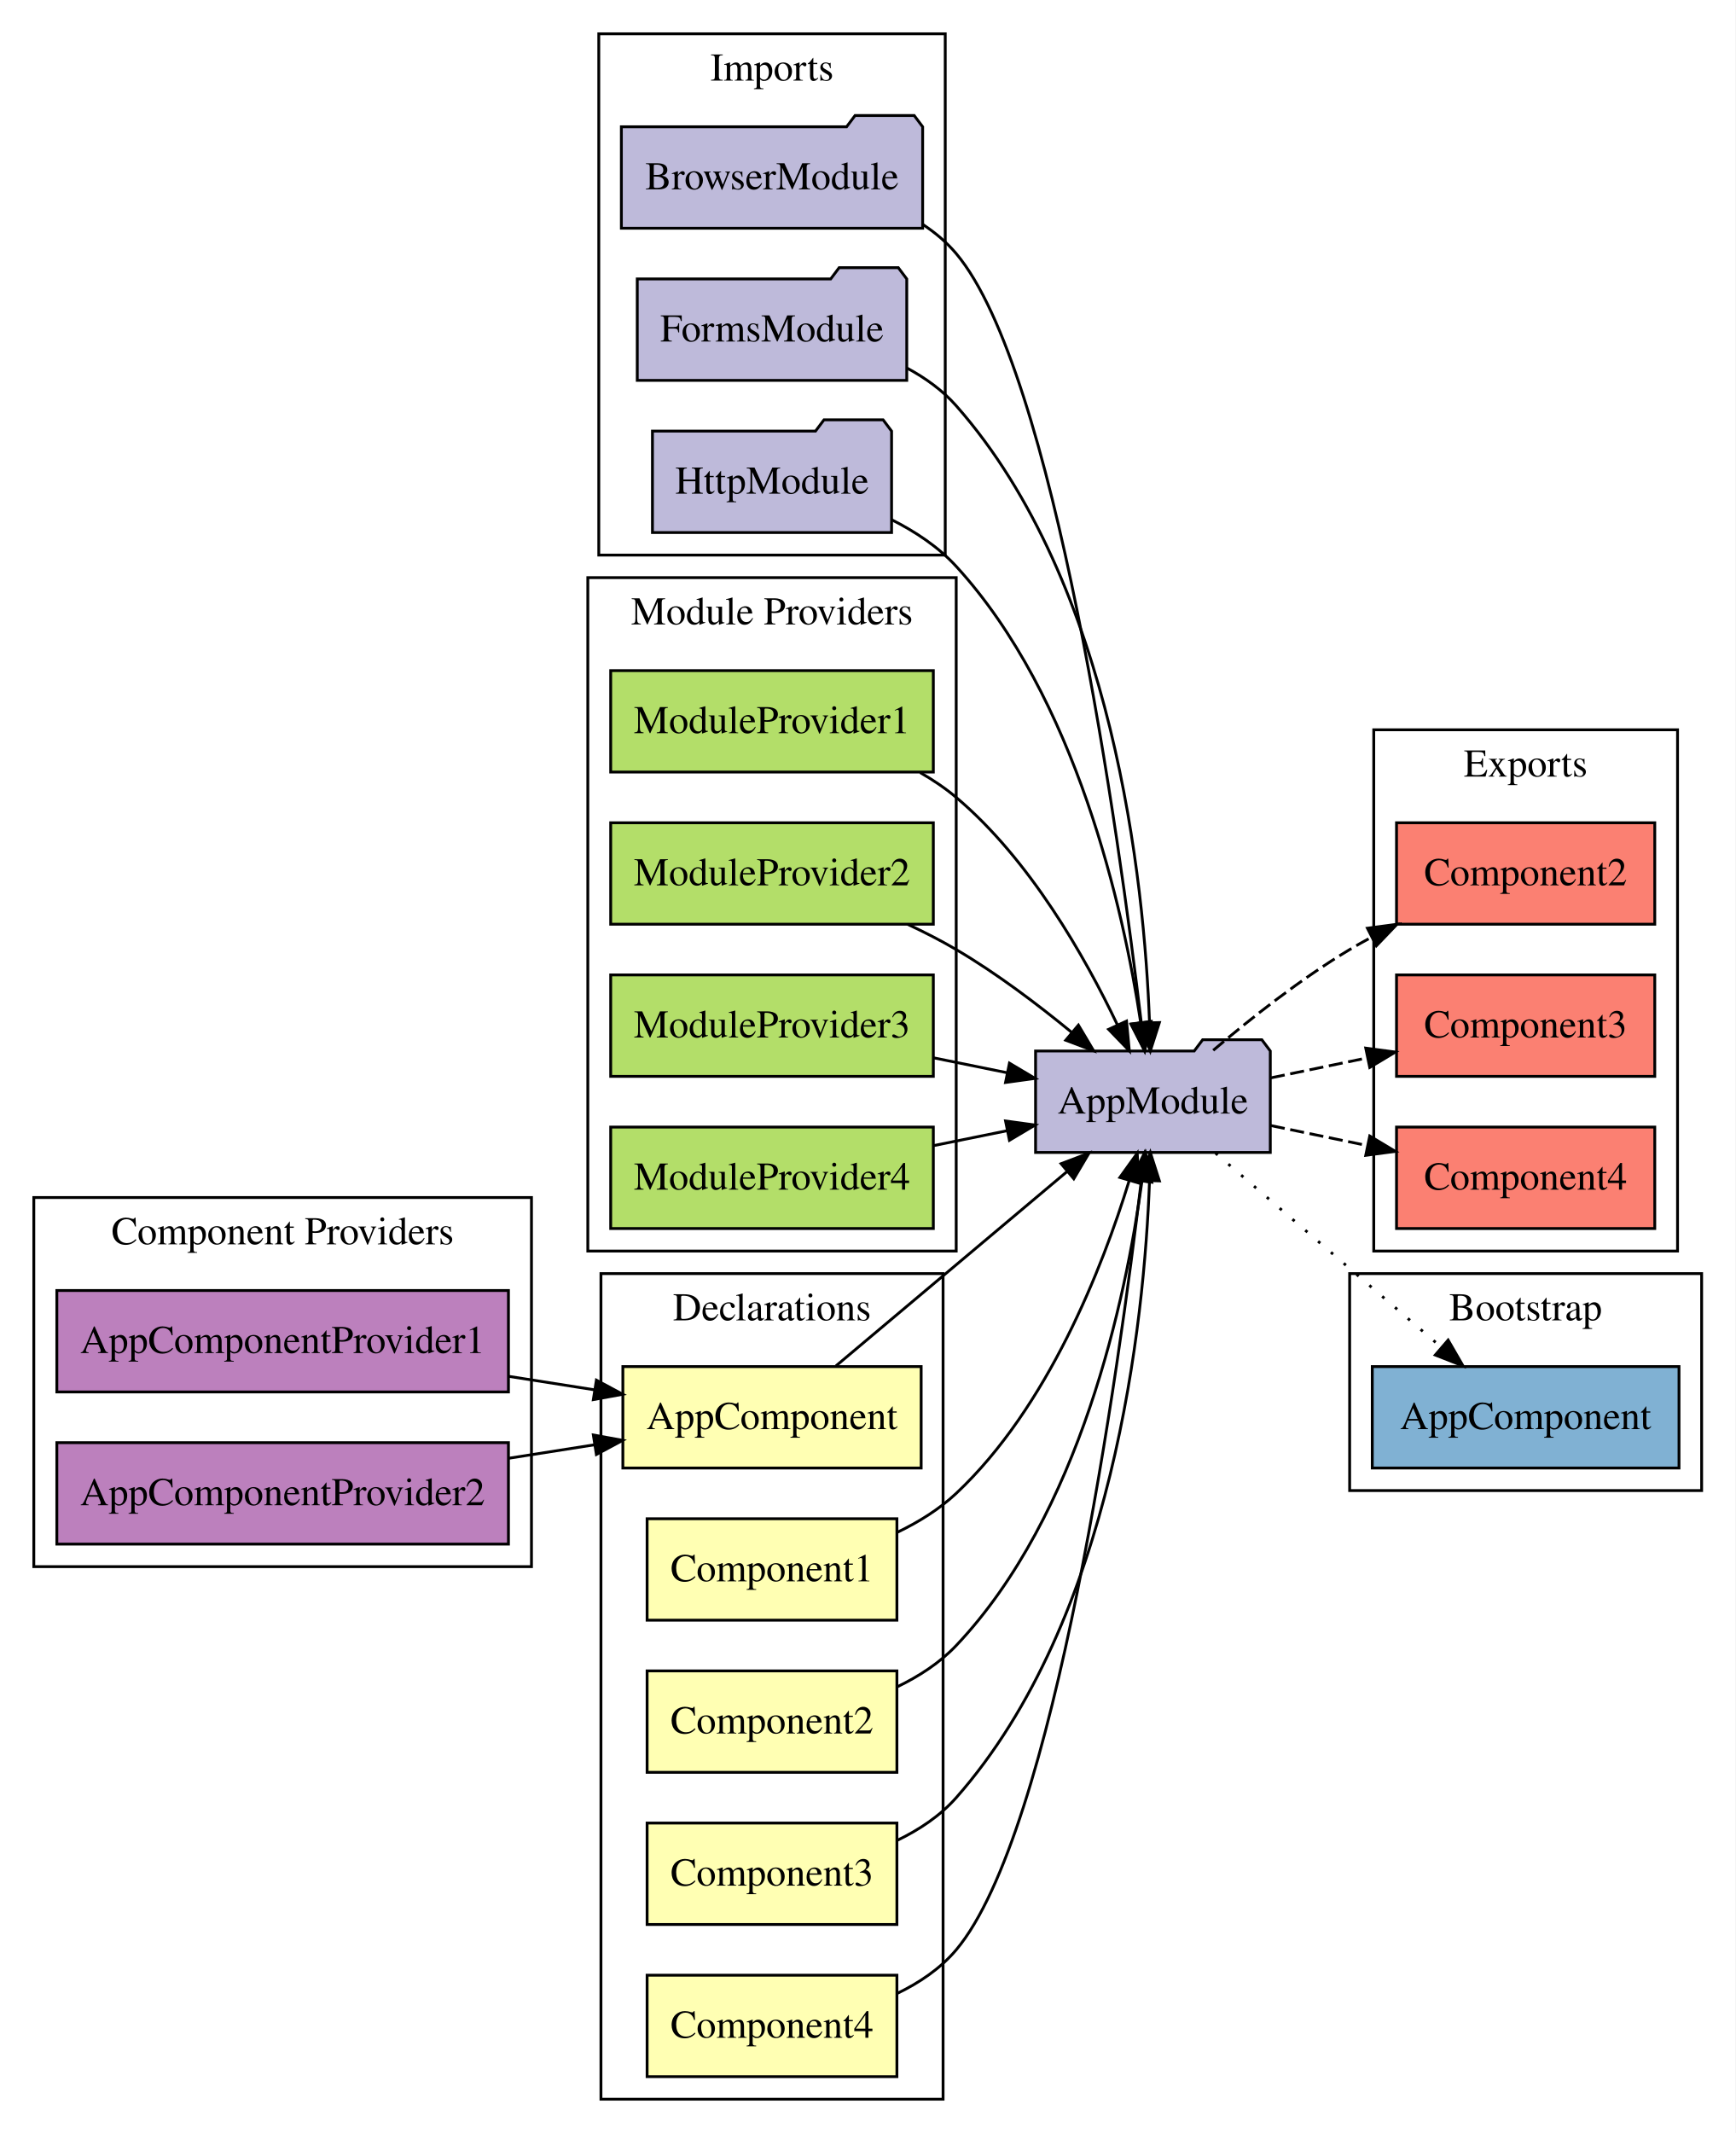
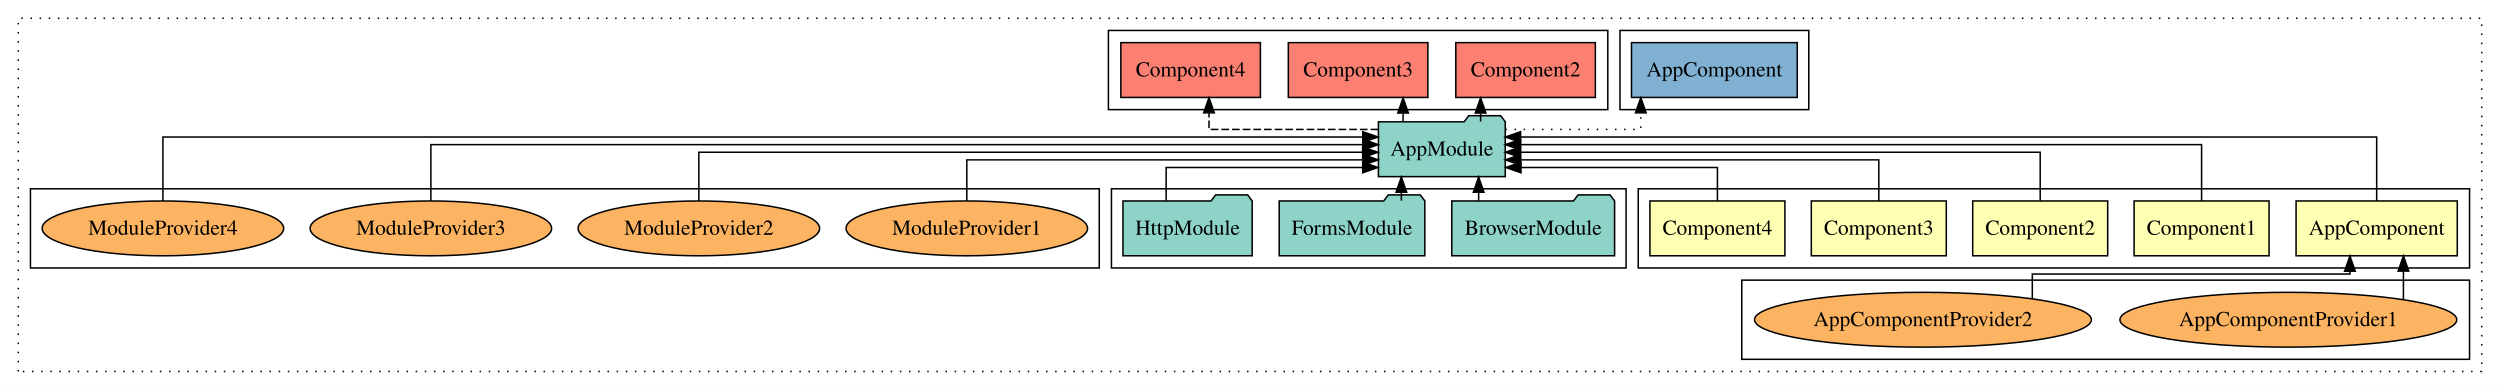
- <svg xmlns="http://www.w3.org/2000/svg" width="616pt" height="757pt" viewBox="0.00 0.00 616.00 757.00">
-   <g id="graph0" class="graph" transform="scale(1 1) rotate(0) translate(4 753)">
-     <polygon fill="white" stroke="none" points="-4,4 -4,-753 612.002,-753 612.002,4 -4,4" />
+ <svg xmlns="http://www.w3.org/2000/svg" width="1642pt" height="256pt" viewBox="0.00 0.00 1642.00 256.00">
+   <g id="graph0" class="graph" transform="scale(1 1) rotate(0) translate(4 252)">
+     <polygon fill="white" stroke="none" points="-4,4 -4,-252 1638,-252 1638,4 -4,4" />
+     <g id="clust1" class="cluster">
+       <polygon fill="none" stroke="black" stroke-dasharray="1,5" points="8,-8 8,-240 1626,-240 1626,-8 8,-8" />
+     </g>
    <g id="clust2" class="cluster">
-       <polygon fill="none" stroke="black" points="209.308,-8 209.308,-301 330.747,-301 330.747,-8 209.308,-8" />
-       <text text-anchor="middle" x="270.027" y="-284.4" font-family="Times,serif" font-size="14.00">Declarations</text>
+       <polygon fill="none" stroke="black" points="1072,-76 1072,-128 1618,-128 1618,-76 1072,-76" />
    </g>
    <g id="clust3" class="cluster">
-       <polygon fill="none" stroke="black" points="8,-197 8,-328 184.648,-328 184.648,-197 8,-197" />
-       <text text-anchor="middle" x="96.324" y="-311.4" font-family="Times,serif" font-size="14.00">Component Providers</text>
+       <polygon fill="none" stroke="black" points="1140,-16 1140,-68 1618,-68 1618,-16 1140,-16" />
    </g>
-     <g id="clust4" class="cluster">
-       <polygon fill="none" stroke="black" points="208.541,-556 208.541,-741 331.514,-741 331.514,-556 208.541,-556" />
-       <text text-anchor="middle" x="270.027" y="-724.4" font-family="Times,serif" font-size="14.00">Imports</text>
+     <g id="clust8" class="cluster">
+       <polygon fill="none" stroke="black" points="726,-76 726,-128 1064,-128 1064,-76 726,-76" />
    </g>
-     <g id="clust5" class="cluster">
-       <polygon fill="none" stroke="black" points="483.617,-309 483.617,-494 591.449,-494 591.449,-309 483.617,-309" />
-       <text text-anchor="middle" x="537.533" y="-477.4" font-family="Times,serif" font-size="14.00">Exports</text>
+     <g id="clust9" class="cluster">
+       <polygon fill="none" stroke="black" points="724,-180 724,-232 1052,-232 1052,-180 724,-180" />
    </g>
-     <g id="clust6" class="cluster">
-       <polygon fill="none" stroke="black" points="475.063,-224 475.063,-301 600.002,-301 600.002,-224 475.063,-224" />
-       <text text-anchor="middle" x="537.533" y="-284.4" font-family="Times,serif" font-size="14.00">Bootstrap</text>
+     <g id="clust10" class="cluster">
+       <polygon fill="none" stroke="black" points="1060,-180 1060,-232 1184,-232 1184,-180 1060,-180" />
    </g>
-     <g id="clust7" class="cluster">
-       <polygon fill="none" stroke="black" points="204.648,-309 204.648,-548 335.407,-548 335.407,-309 204.648,-309" />
-       <text text-anchor="middle" x="270.027" y="-531.4" font-family="Times,serif" font-size="14.00">Module Providers</text>
+     <g id="clust11" class="cluster">
+       <polygon fill="none" stroke="black" points="16,-76 16,-128 718,-128 718,-76 16,-76" />
    </g>
    <g id="node1" class="node">
-       <polygon fill="#ffffb3" stroke="black" points="322.967,-268 217.087,-268 217.087,-232 322.967,-232 322.967,-268" />
-       <text text-anchor="middle" x="270.027" y="-245.8" font-family="Times,serif" font-size="14.00">AppComponent</text>
+       <polygon fill="#ffffb3" stroke="black" points="1609.94,-120 1504.06,-120 1504.06,-84 1609.94,-84 1609.94,-120" />
+       <text text-anchor="middle" x="1557" y="-97.8" font-family="Times,serif" font-size="14.00">AppComponent</text>
    </g>
    <g id="node6" class="node">
-       <polygon fill="#bebada" stroke="black" points="446.892,-380 443.892,-384 422.892,-384 419.892,-380 363.578,-380 363.578,-344 446.892,-344 446.892,-380" />
-       <text text-anchor="middle" x="405.235" y="-357.8" font-family="Times,serif" font-size="14.00">AppModule</text>
+       <polygon fill="#8dd3c7" stroke="black" points="984.657,-172 981.657,-176 960.657,-176 957.657,-172 901.343,-172 901.343,-136 984.657,-136 984.657,-172" />
+       <text text-anchor="middle" x="943" y="-149.8" font-family="Times,serif" font-size="14.00">AppModule</text>
    </g>
    <g id="edge1" class="edge">
-       <path fill="none" stroke="black" d="M292.726,-268.244C315.078,-287.037 350.059,-316.449 374.875,-337.314" />
-       <polygon fill="black" stroke="black" points="372.639,-340.007 382.546,-343.764 377.144,-334.649 372.639,-340.007" />
+       <path fill="none" stroke="black" d="M1557,-120.002C1557,-137.675 1557,-162 1557,-162 1557,-162 994.72,-162 994.72,-162" />
+       <polygon fill="black" stroke="black" points="994.72,-158.5 984.72,-162 994.72,-165.5 994.72,-158.5" />
    </g>
    <g id="node2" class="node">
-       <polygon fill="#ffffb3" stroke="black" points="314.36,-214 225.694,-214 225.694,-178 314.36,-178 314.36,-214" />
-       <text text-anchor="middle" x="270.027" y="-191.8" font-family="Times,serif" font-size="14.00">Component1</text>
+       <polygon fill="#ffffb3" stroke="black" points="1486.33,-120 1397.67,-120 1397.67,-84 1486.33,-84 1486.33,-120" />
+       <text text-anchor="middle" x="1442" y="-97.8" font-family="Times,serif" font-size="14.00">Component1</text>
    </g>
    <g id="edge4" class="edge">
-       <path fill="none" stroke="black" d="M314.473,-209.168C322.041,-212.808 329.399,-217.358 335.407,-223 368.031,-253.642 387.306,-303.089 396.813,-334.005" />
-       <polygon fill="black" stroke="black" points="393.492,-335.117 399.668,-343.725 400.208,-333.144 393.492,-335.117" />
+       <path fill="none" stroke="black" d="M1442,-120.009C1442,-136.049 1442,-157 1442,-157 1442,-157 994.686,-157 994.686,-157" />
+       <polygon fill="black" stroke="black" points="994.686,-153.5 984.686,-157 994.686,-160.5 994.686,-153.5" />
    </g>
    <g id="node3" class="node">
-       <polygon fill="#ffffb3" stroke="black" points="314.36,-160 225.694,-160 225.694,-124 314.36,-124 314.36,-160" />
-       <text text-anchor="middle" x="270.027" y="-137.8" font-family="Times,serif" font-size="14.00">Component2</text>
+       <polygon fill="#ffffb3" stroke="black" points="1380.33,-120 1291.67,-120 1291.67,-84 1380.33,-84 1380.33,-120" />
+       <text text-anchor="middle" x="1336" y="-97.8" font-family="Times,serif" font-size="14.00">Component2</text>
    </g>
    <g id="edge5" class="edge">
-       <path fill="none" stroke="black" d="M314.36,-154.291C322.117,-158.029 329.573,-162.839 335.407,-169 379.527,-215.594 395.643,-292.347 401.315,-333.625" />
-       <polygon fill="black" stroke="black" points="397.874,-334.311 402.598,-343.795 404.819,-333.435 397.874,-334.311" />
+       <path fill="none" stroke="black" d="M1336,-120.051C1336,-134.373 1336,-152 1336,-152 1336,-152 994.686,-152 994.686,-152" />
+       <polygon fill="black" stroke="black" points="994.686,-148.5 984.686,-152 994.686,-155.5 994.686,-148.5" />
    </g>
    <g id="node4" class="node">
-       <polygon fill="#ffffb3" stroke="black" points="314.36,-106 225.694,-106 225.694,-70 314.36,-70 314.36,-106" />
-       <text text-anchor="middle" x="270.027" y="-83.8" font-family="Times,serif" font-size="14.00">Component3</text>
+       <polygon fill="#ffffb3" stroke="black" points="1274.33,-120 1185.67,-120 1185.67,-84 1274.33,-84 1274.33,-120" />
+       <text text-anchor="middle" x="1230" y="-97.8" font-family="Times,serif" font-size="14.00">Component3</text>
    </g>
    <g id="edge6" class="edge">
-       <path fill="none" stroke="black" d="M314.38,-99.81C322.228,-103.595 329.715,-108.546 335.407,-115 391.367,-178.454 402.172,-283.828 404.026,-333.905" />
-       <polygon fill="black" stroke="black" points="400.53,-334.097 404.304,-343.997 407.528,-333.905 400.53,-334.097" />
+       <path fill="none" stroke="black" d="M1230,-120.044C1230,-132.563 1230,-147 1230,-147 1230,-147 994.732,-147 994.732,-147" />
+       <polygon fill="black" stroke="black" points="994.732,-143.5 984.732,-147 994.732,-150.5 994.732,-143.5" />
    </g>
    <g id="node5" class="node">
-       <polygon fill="#ffffb3" stroke="black" points="314.36,-52 225.694,-52 225.694,-16 314.36,-16 314.36,-52" />
-       <text text-anchor="middle" x="270.027" y="-29.8" font-family="Times,serif" font-size="14.00">Component4</text>
+       <polygon fill="#ffffb3" stroke="black" points="1168.33,-120 1079.67,-120 1079.67,-84 1168.33,-84 1168.33,-120" />
+       <text text-anchor="middle" x="1124" y="-97.8" font-family="Times,serif" font-size="14.00">Component4</text>
    </g>
    <g id="edge7" class="edge">
-       <path fill="none" stroke="black" d="M314.289,-45.444C322.24,-49.264 329.79,-54.321 335.407,-61 370.378,-102.583 393.123,-267.048 401.076,-333.711" />
-       <polygon fill="black" stroke="black" points="397.629,-334.371 402.266,-343.898 404.582,-333.559 397.629,-334.371" />
+       <path fill="none" stroke="black" d="M1124,-120.127C1124,-130.711 1124,-142 1124,-142 1124,-142 994.98,-142 994.98,-142" />
+       <polygon fill="black" stroke="black" points="994.98,-138.5 984.98,-142 994.98,-145.5 994.98,-138.5" />
    </g>
    <g id="node12" class="node">
-       <polygon fill="#fb8072" stroke="black" points="583.365,-461 491.7,-461 491.7,-425 583.365,-425 583.365,-461" />
-       <text text-anchor="middle" x="537.533" y="-438.8" font-family="Times,serif" font-size="14.00">Component2 </text>
+       <polygon fill="#fb8072" stroke="black" points="1043.83,-224 952.167,-224 952.167,-188 1043.83,-188 1043.83,-224" />
+       <text text-anchor="middle" x="998" y="-201.8" font-family="Times,serif" font-size="14.00">Component2 </text>
    </g>
    <g id="edge11" class="edge">
-       <path fill="none" stroke="black" stroke-dasharray="5,2" d="M426.632,-380.231C439.832,-391.452 457.733,-405.622 475.063,-416 477.548,-417.488 480.129,-418.941 482.764,-420.352" />
-       <polygon fill="black" stroke="black" points="481.373,-423.572 491.874,-424.98 484.543,-417.331 481.373,-423.572" />
+       <path fill="none" stroke="black" stroke-dasharray="5,2" d="M968.456,-172.187C968.456,-172.187 968.456,-177.735 968.456,-177.735" />
+       <polygon fill="black" stroke="black" points="964.956,-177.735 968.456,-187.735 971.956,-177.735 964.956,-177.735" />
    </g>
    <g id="node13" class="node">
-       <polygon fill="#fb8072" stroke="black" points="583.365,-407 491.7,-407 491.7,-371 583.365,-371 583.365,-407" />
-       <text text-anchor="middle" x="537.533" y="-384.8" font-family="Times,serif" font-size="14.00">Component3 </text>
+       <polygon fill="#fb8072" stroke="black" points="933.833,-224 842.167,-224 842.167,-188 933.833,-188 933.833,-224" />
+       <text text-anchor="middle" x="888" y="-201.8" font-family="Times,serif" font-size="14.00">Component3 </text>
    </g>
    <g id="edge12" class="edge">
-       <path fill="none" stroke="black" stroke-dasharray="5,2" d="M447.105,-370.469C457.957,-372.718 469.858,-375.184 481.336,-377.562" />
-       <polygon fill="black" stroke="black" points="480.776,-381.02 491.278,-379.622 482.196,-374.166 480.776,-381.02" />
+       <path fill="none" stroke="black" stroke-dasharray="5,2" d="M917.544,-172.187C917.544,-172.187 917.544,-177.735 917.544,-177.735" />
+       <polygon fill="black" stroke="black" points="914.044,-177.735 917.544,-187.735 921.044,-177.735 914.044,-177.735" />
    </g>
    <g id="node14" class="node">
-       <polygon fill="#fb8072" stroke="black" points="583.365,-353 491.7,-353 491.7,-317 583.365,-317 583.365,-353" />
-       <text text-anchor="middle" x="537.533" y="-330.8" font-family="Times,serif" font-size="14.00">Component4 </text>
+       <polygon fill="#fb8072" stroke="black" points="823.833,-224 732.167,-224 732.167,-188 823.833,-188 823.833,-224" />
+       <text text-anchor="middle" x="778" y="-201.8" font-family="Times,serif" font-size="14.00">Component4 </text>
    </g>
    <g id="edge13" class="edge">
-       <path fill="none" stroke="black" stroke-dasharray="5,2" d="M447.105,-353.531C457.957,-351.282 469.858,-348.816 481.336,-346.438" />
-       <polygon fill="black" stroke="black" points="482.196,-349.834 491.278,-344.378 480.776,-342.98 482.196,-349.834" />
+       <path fill="none" stroke="black" stroke-dasharray="5,2" d="M901.212,-167C855.933,-167 790.073,-167 790.073,-167 790.073,-167 790.073,-177.87 790.073,-177.87" />
+       <polygon fill="black" stroke="black" points="786.573,-177.87 790.073,-187.87 793.573,-177.87 786.573,-177.87" />
    </g>
    <g id="node15" class="node">
-       <polygon fill="#80b1d3" stroke="black" points="591.972,-268 483.094,-268 483.094,-232 591.972,-232 591.972,-268" />
-       <text text-anchor="middle" x="537.533" y="-245.8" font-family="Times,serif" font-size="14.00">AppComponent </text>
+       <polygon fill="#80b1d3" stroke="black" points="1176.44,-224 1067.56,-224 1067.56,-188 1176.44,-188 1176.44,-224" />
+       <text text-anchor="middle" x="1122" y="-201.8" font-family="Times,serif" font-size="14.00">AppComponent </text>
    </g>
    <g id="edge14" class="edge">
-       <path fill="none" stroke="black" stroke-dasharray="1,5" d="M427.46,-343.756C449.228,-325.044 483.244,-295.805 507.498,-274.957" />
-       <polygon fill="black" stroke="black" points="510.015,-277.409 515.317,-268.236 505.452,-272.101 510.015,-277.409" />
+       <path fill="none" stroke="black" stroke-dasharray="1,5" d="M984.708,-167C1022.95,-167 1073.68,-167 1073.68,-167 1073.68,-167 1073.68,-177.87 1073.68,-177.87" />
+       <polygon fill="black" stroke="black" points="1070.18,-177.87 1073.68,-187.87 1077.18,-177.87 1070.18,-177.87" />
    </g>
    <g id="node7" class="node">
-       <polygon fill="#bc80bd" stroke="black" points="176.472,-295 16.176,-295 16.176,-259 176.472,-259 176.472,-295" />
-       <text text-anchor="middle" x="96.324" y="-272.8" font-family="Times,serif" font-size="14.00">AppComponentProvider1</text>
+       <ellipse fill="#fdb462" stroke="black" cx="1499" cy="-42" rx="110.624" ry="18" />
+       <text text-anchor="middle" x="1499" y="-37.8" font-family="Times,serif" font-size="14.00">AppComponentProvider1</text>
    </g>
    <g id="edge2" class="edge">
-       <path fill="none" stroke="black" d="M176.642,-264.527C186.816,-262.928 197.112,-261.309 206.956,-259.761" />
-       <polygon fill="black" stroke="black" points="207.692,-263.188 217.027,-258.177 206.604,-256.273 207.692,-263.188" />
+       <path fill="none" stroke="black" d="M1574.57,-55.316C1574.57,-55.316 1574.57,-73.942 1574.57,-73.942" />
+       <polygon fill="black" stroke="black" points="1571.07,-73.942 1574.57,-83.942 1578.07,-73.942 1571.07,-73.942" />
    </g>
    <g id="node8" class="node">
-       <polygon fill="#bc80bd" stroke="black" points="176.472,-241 16.176,-241 16.176,-205 176.472,-205 176.472,-241" />
-       <text text-anchor="middle" x="96.324" y="-218.8" font-family="Times,serif" font-size="14.00">AppComponentProvider2</text>
+       <ellipse fill="#fdb462" stroke="black" cx="1259" cy="-42" rx="110.624" ry="18" />
+       <text text-anchor="middle" x="1259" y="-37.8" font-family="Times,serif" font-size="14.00">AppComponentProvider2</text>
    </g>
    <g id="edge3" class="edge">
-       <path fill="none" stroke="black" d="M176.642,-235.473C186.816,-237.072 197.112,-238.691 206.956,-240.239" />
-       <polygon fill="black" stroke="black" points="206.604,-243.727 217.027,-241.823 207.692,-236.812 206.604,-243.727" />
+       <path fill="none" stroke="black" d="M1330.82,-55.946C1330.82,-63.78 1330.82,-72 1330.82,-72 1330.82,-72 1539.43,-72 1539.43,-72 1539.43,-72 1539.43,-73.857 1539.43,-73.857" />
+       <polygon fill="black" stroke="black" points="1535.93,-73.857 1539.43,-83.857 1542.93,-73.857 1535.93,-73.857" />
    </g>
    <g id="node9" class="node">
-       <polygon fill="#bebada" stroke="black" points="323.501,-708 320.501,-712 299.501,-712 296.501,-708 216.554,-708 216.554,-672 323.501,-672 323.501,-708" />
-       <text text-anchor="middle" x="270.027" y="-685.8" font-family="Times,serif" font-size="14.00">BrowserModule</text>
+       <polygon fill="#8dd3c7" stroke="black" points="1056.47,-120 1053.47,-124 1032.47,-124 1029.47,-120 949.527,-120 949.527,-84 1056.47,-84 1056.47,-120" />
+       <text text-anchor="middle" x="1003" y="-97.8" font-family="Times,serif" font-size="14.00">BrowserModule</text>
    </g>
    <g id="edge8" class="edge">
-       <path fill="none" stroke="black" d="M323.601,-673.313C328.008,-670.399 332.052,-666.989 335.407,-663 370.378,-621.417 393.123,-456.952 401.076,-390.289" />
-       <polygon fill="black" stroke="black" points="404.582,-390.441 402.266,-380.102 397.629,-389.629 404.582,-390.441" />
+       <path fill="none" stroke="black" d="M967.171,-120.187C967.171,-120.187 967.171,-125.735 967.171,-125.735" />
+       <polygon fill="black" stroke="black" points="963.671,-125.735 967.171,-135.735 970.671,-125.735 963.671,-125.735" />
    </g>
    <g id="node10" class="node">
-       <polygon fill="#bebada" stroke="black" points="317.856,-654 314.856,-658 293.856,-658 290.856,-654 222.199,-654 222.199,-618 317.856,-618 317.856,-654" />
-       <text text-anchor="middle" x="270.027" y="-631.8" font-family="Times,serif" font-size="14.00">FormsModule</text>
+       <polygon fill="#8dd3c7" stroke="black" points="931.829,-120 928.829,-124 907.829,-124 904.829,-120 836.171,-120 836.171,-84 931.829,-84 931.829,-120" />
+       <text text-anchor="middle" x="884" y="-97.8" font-family="Times,serif" font-size="14.00">FormsModule</text>
    </g>
    <g id="edge9" class="edge">
-       <path fill="none" stroke="black" d="M317.997,-622.346C324.505,-618.835 330.597,-614.454 335.407,-609 391.367,-545.546 402.172,-440.172 404.026,-390.095" />
-       <polygon fill="black" stroke="black" points="407.528,-390.095 404.304,-380.003 400.53,-389.903 407.528,-390.095" />
+       <path fill="none" stroke="black" d="M916.418,-120.187C916.418,-120.187 916.418,-125.735 916.418,-125.735" />
+       <polygon fill="black" stroke="black" points="912.918,-125.735 916.418,-135.735 919.918,-125.735 912.918,-125.735" />
    </g>
    <g id="node11" class="node">
-       <polygon fill="#bebada" stroke="black" points="312.466,-600 309.466,-604 288.466,-604 285.466,-600 227.589,-600 227.589,-564 312.466,-564 312.466,-600" />
-       <text text-anchor="middle" x="270.027" y="-577.8" font-family="Times,serif" font-size="14.00">HttpModule</text>
+       <polygon fill="#8dd3c7" stroke="black" points="818.439,-120 815.439,-124 794.439,-124 791.439,-120 733.561,-120 733.561,-84 818.439,-84 818.439,-120" />
+       <text text-anchor="middle" x="776" y="-97.8" font-family="Times,serif" font-size="14.00">HttpModule</text>
    </g>
    <g id="edge10" class="edge">
-       <path fill="none" stroke="black" d="M312.37,-568.616C320.835,-564.366 329.08,-558.913 335.407,-552 378.023,-505.434 394.734,-430.471 400.903,-390.029" />
-       <polygon fill="black" stroke="black" points="404.378,-390.451 402.315,-380.059 397.447,-389.469 404.378,-390.451" />
+       <path fill="none" stroke="black" d="M761.927,-120.127C761.927,-130.711 761.927,-142 761.927,-142 761.927,-142 891.003,-142 891.003,-142" />
+       <polygon fill="black" stroke="black" points="891.003,-145.5 901.003,-142 891.003,-138.5 891.003,-145.5" />
    </g>
    <g id="node16" class="node">
-       <polygon fill="#b3de69" stroke="black" points="327.286,-515 212.768,-515 212.768,-479 327.286,-479 327.286,-515" />
-       <text text-anchor="middle" x="270.027" y="-492.8" font-family="Times,serif" font-size="14.00">ModuleProvider1</text>
+       <ellipse fill="#fdb462" stroke="black" cx="631" cy="-102" rx="79.317" ry="18" />
+       <text text-anchor="middle" x="631" y="-97.8" font-family="Times,serif" font-size="14.00">ModuleProvider1</text>
    </g>
    <g id="edge15" class="edge">
-       <path fill="none" stroke="black" d="M322.617,-478.819C327.166,-476.211 331.514,-473.28 335.407,-470 361.557,-447.963 381.13,-413.42 392.589,-389.354" />
-       <polygon fill="black" stroke="black" points="395.863,-390.612 396.86,-380.064 389.503,-387.688 395.863,-390.612" />
+       <path fill="none" stroke="black" d="M631,-120.044C631,-132.563 631,-147 631,-147 631,-147 891.246,-147 891.246,-147" />
+       <polygon fill="black" stroke="black" points="891.246,-150.5 901.246,-147 891.246,-143.5 891.246,-150.5" />
    </g>
    <g id="node17" class="node">
-       <polygon fill="#b3de69" stroke="black" points="327.286,-461 212.768,-461 212.768,-425 327.286,-425 327.286,-461" />
-       <text text-anchor="middle" x="270.027" y="-438.8" font-family="Times,serif" font-size="14.00">ModuleProvider2</text>
+       <ellipse fill="#fdb462" stroke="black" cx="455" cy="-102" rx="79.317" ry="18" />
+       <text text-anchor="middle" x="455" y="-97.8" font-family="Times,serif" font-size="14.00">ModuleProvider2</text>
    </g>
    <g id="edge16" class="edge">
-       <path fill="none" stroke="black" d="M318.165,-424.971C324.09,-422.202 329.973,-419.193 335.407,-416 349.664,-407.624 364.244,-396.605 376.293,-386.706" />
-       <polygon fill="black" stroke="black" points="378.782,-389.187 384.195,-380.079 374.284,-383.823 378.782,-389.187" />
+       <path fill="none" stroke="black" d="M455,-120.051C455,-134.373 455,-152 455,-152 455,-152 890.971,-152 890.971,-152" />
+       <polygon fill="black" stroke="black" points="890.971,-155.5 900.971,-152 890.971,-148.5 890.971,-155.5" />
    </g>
    <g id="node18" class="node">
-       <polygon fill="#b3de69" stroke="black" points="327.286,-407 212.768,-407 212.768,-371 327.286,-371 327.286,-407" />
-       <text text-anchor="middle" x="270.027" y="-384.8" font-family="Times,serif" font-size="14.00">ModuleProvider3</text>
+       <ellipse fill="#fdb462" stroke="black" cx="279" cy="-102" rx="79.317" ry="18" />
+       <text text-anchor="middle" x="279" y="-97.8" font-family="Times,serif" font-size="14.00">ModuleProvider3</text>
    </g>
    <g id="edge17" class="edge">
-       <path fill="none" stroke="black" d="M327.519,-377.55C336.184,-375.793 345.082,-373.99 353.608,-372.262" />
-       <polygon fill="black" stroke="black" points="354.306,-375.691 363.411,-370.275 352.915,-368.831 354.306,-375.691" />
+       <path fill="none" stroke="black" d="M279,-120.009C279,-136.049 279,-157 279,-157 279,-157 891.212,-157 891.212,-157" />
+       <polygon fill="black" stroke="black" points="891.212,-160.5 901.212,-157 891.212,-153.5 891.212,-160.5" />
    </g>
    <g id="node19" class="node">
-       <polygon fill="#b3de69" stroke="black" points="327.286,-353 212.768,-353 212.768,-317 327.286,-317 327.286,-353" />
-       <text text-anchor="middle" x="270.027" y="-330.8" font-family="Times,serif" font-size="14.00">ModuleProvider4</text>
+       <ellipse fill="#fdb462" stroke="black" cx="103" cy="-102" rx="79.317" ry="18" />
+       <text text-anchor="middle" x="103" y="-97.8" font-family="Times,serif" font-size="14.00">ModuleProvider4</text>
    </g>
    <g id="edge18" class="edge">
-       <path fill="none" stroke="black" d="M327.519,-346.45C336.184,-348.207 345.082,-350.01 353.608,-351.738" />
-       <polygon fill="black" stroke="black" points="352.915,-355.169 363.411,-353.725 354.306,-348.309 352.915,-355.169" />
+       <path fill="none" stroke="black" d="M103,-120.002C103,-137.675 103,-162 103,-162 103,-162 891.057,-162 891.057,-162" />
+       <polygon fill="black" stroke="black" points="891.057,-165.5 901.057,-162 891.057,-158.5 891.057,-165.5" />
    </g>
  </g>
</svg>
